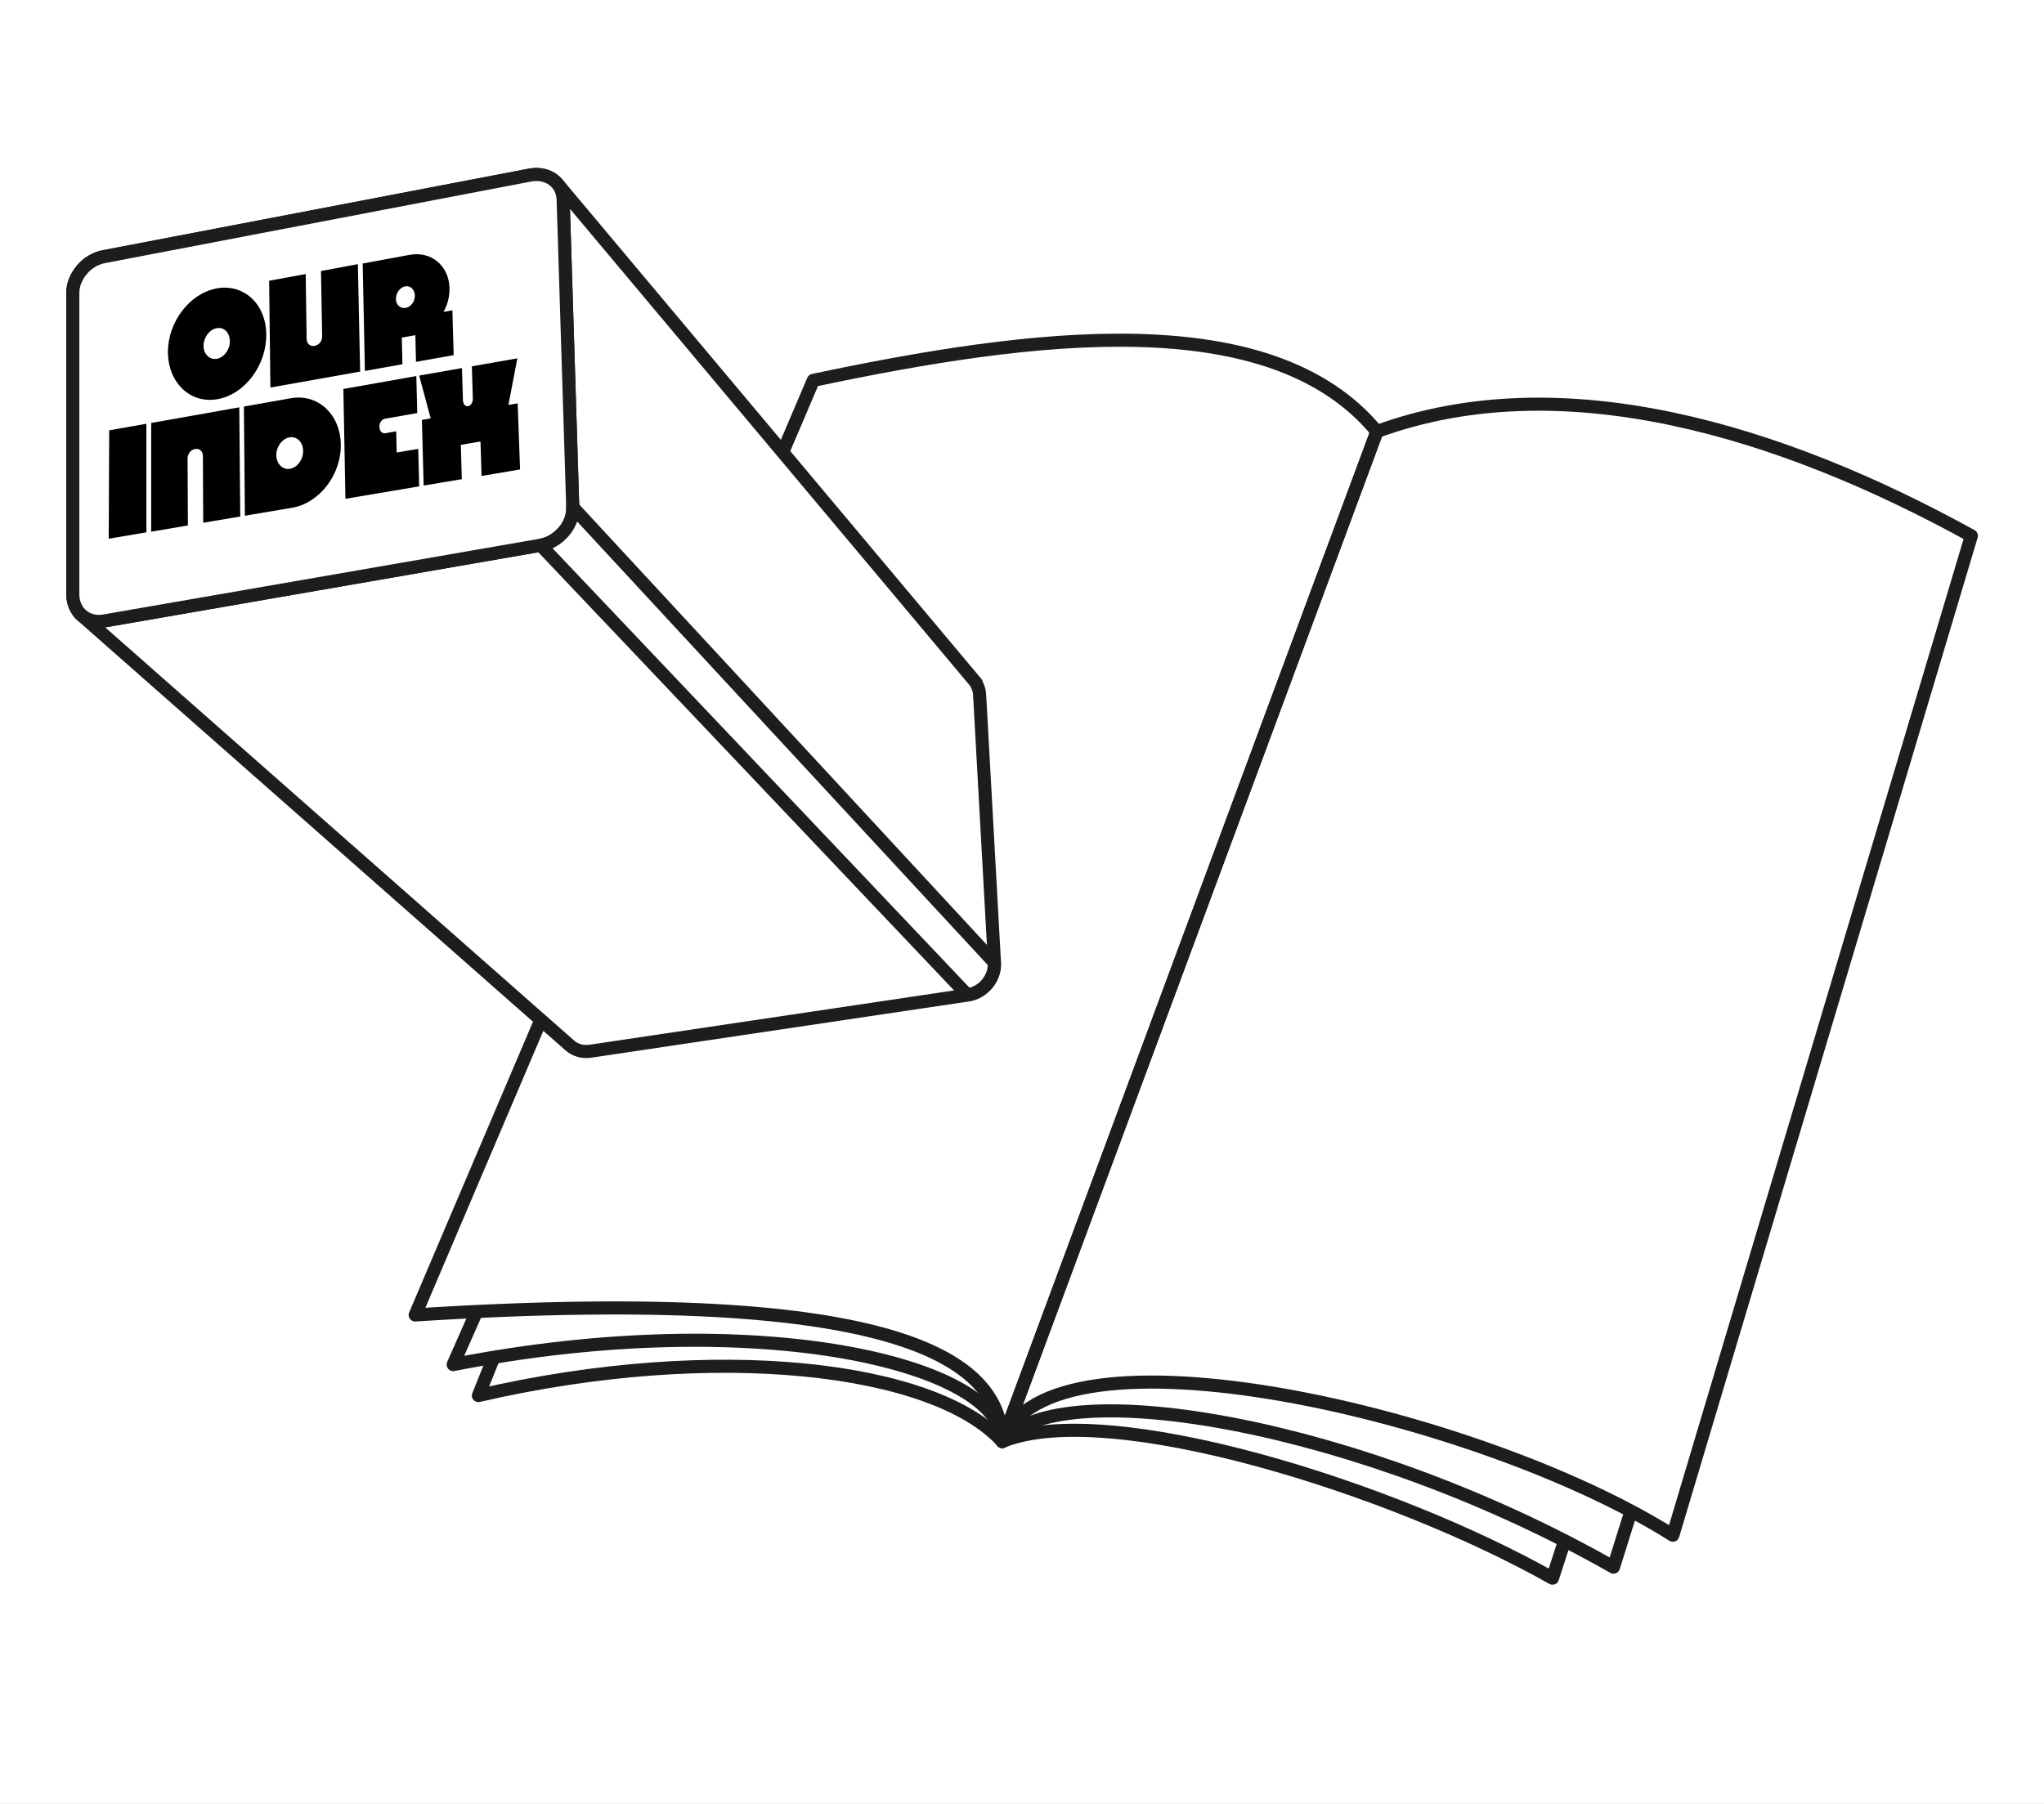
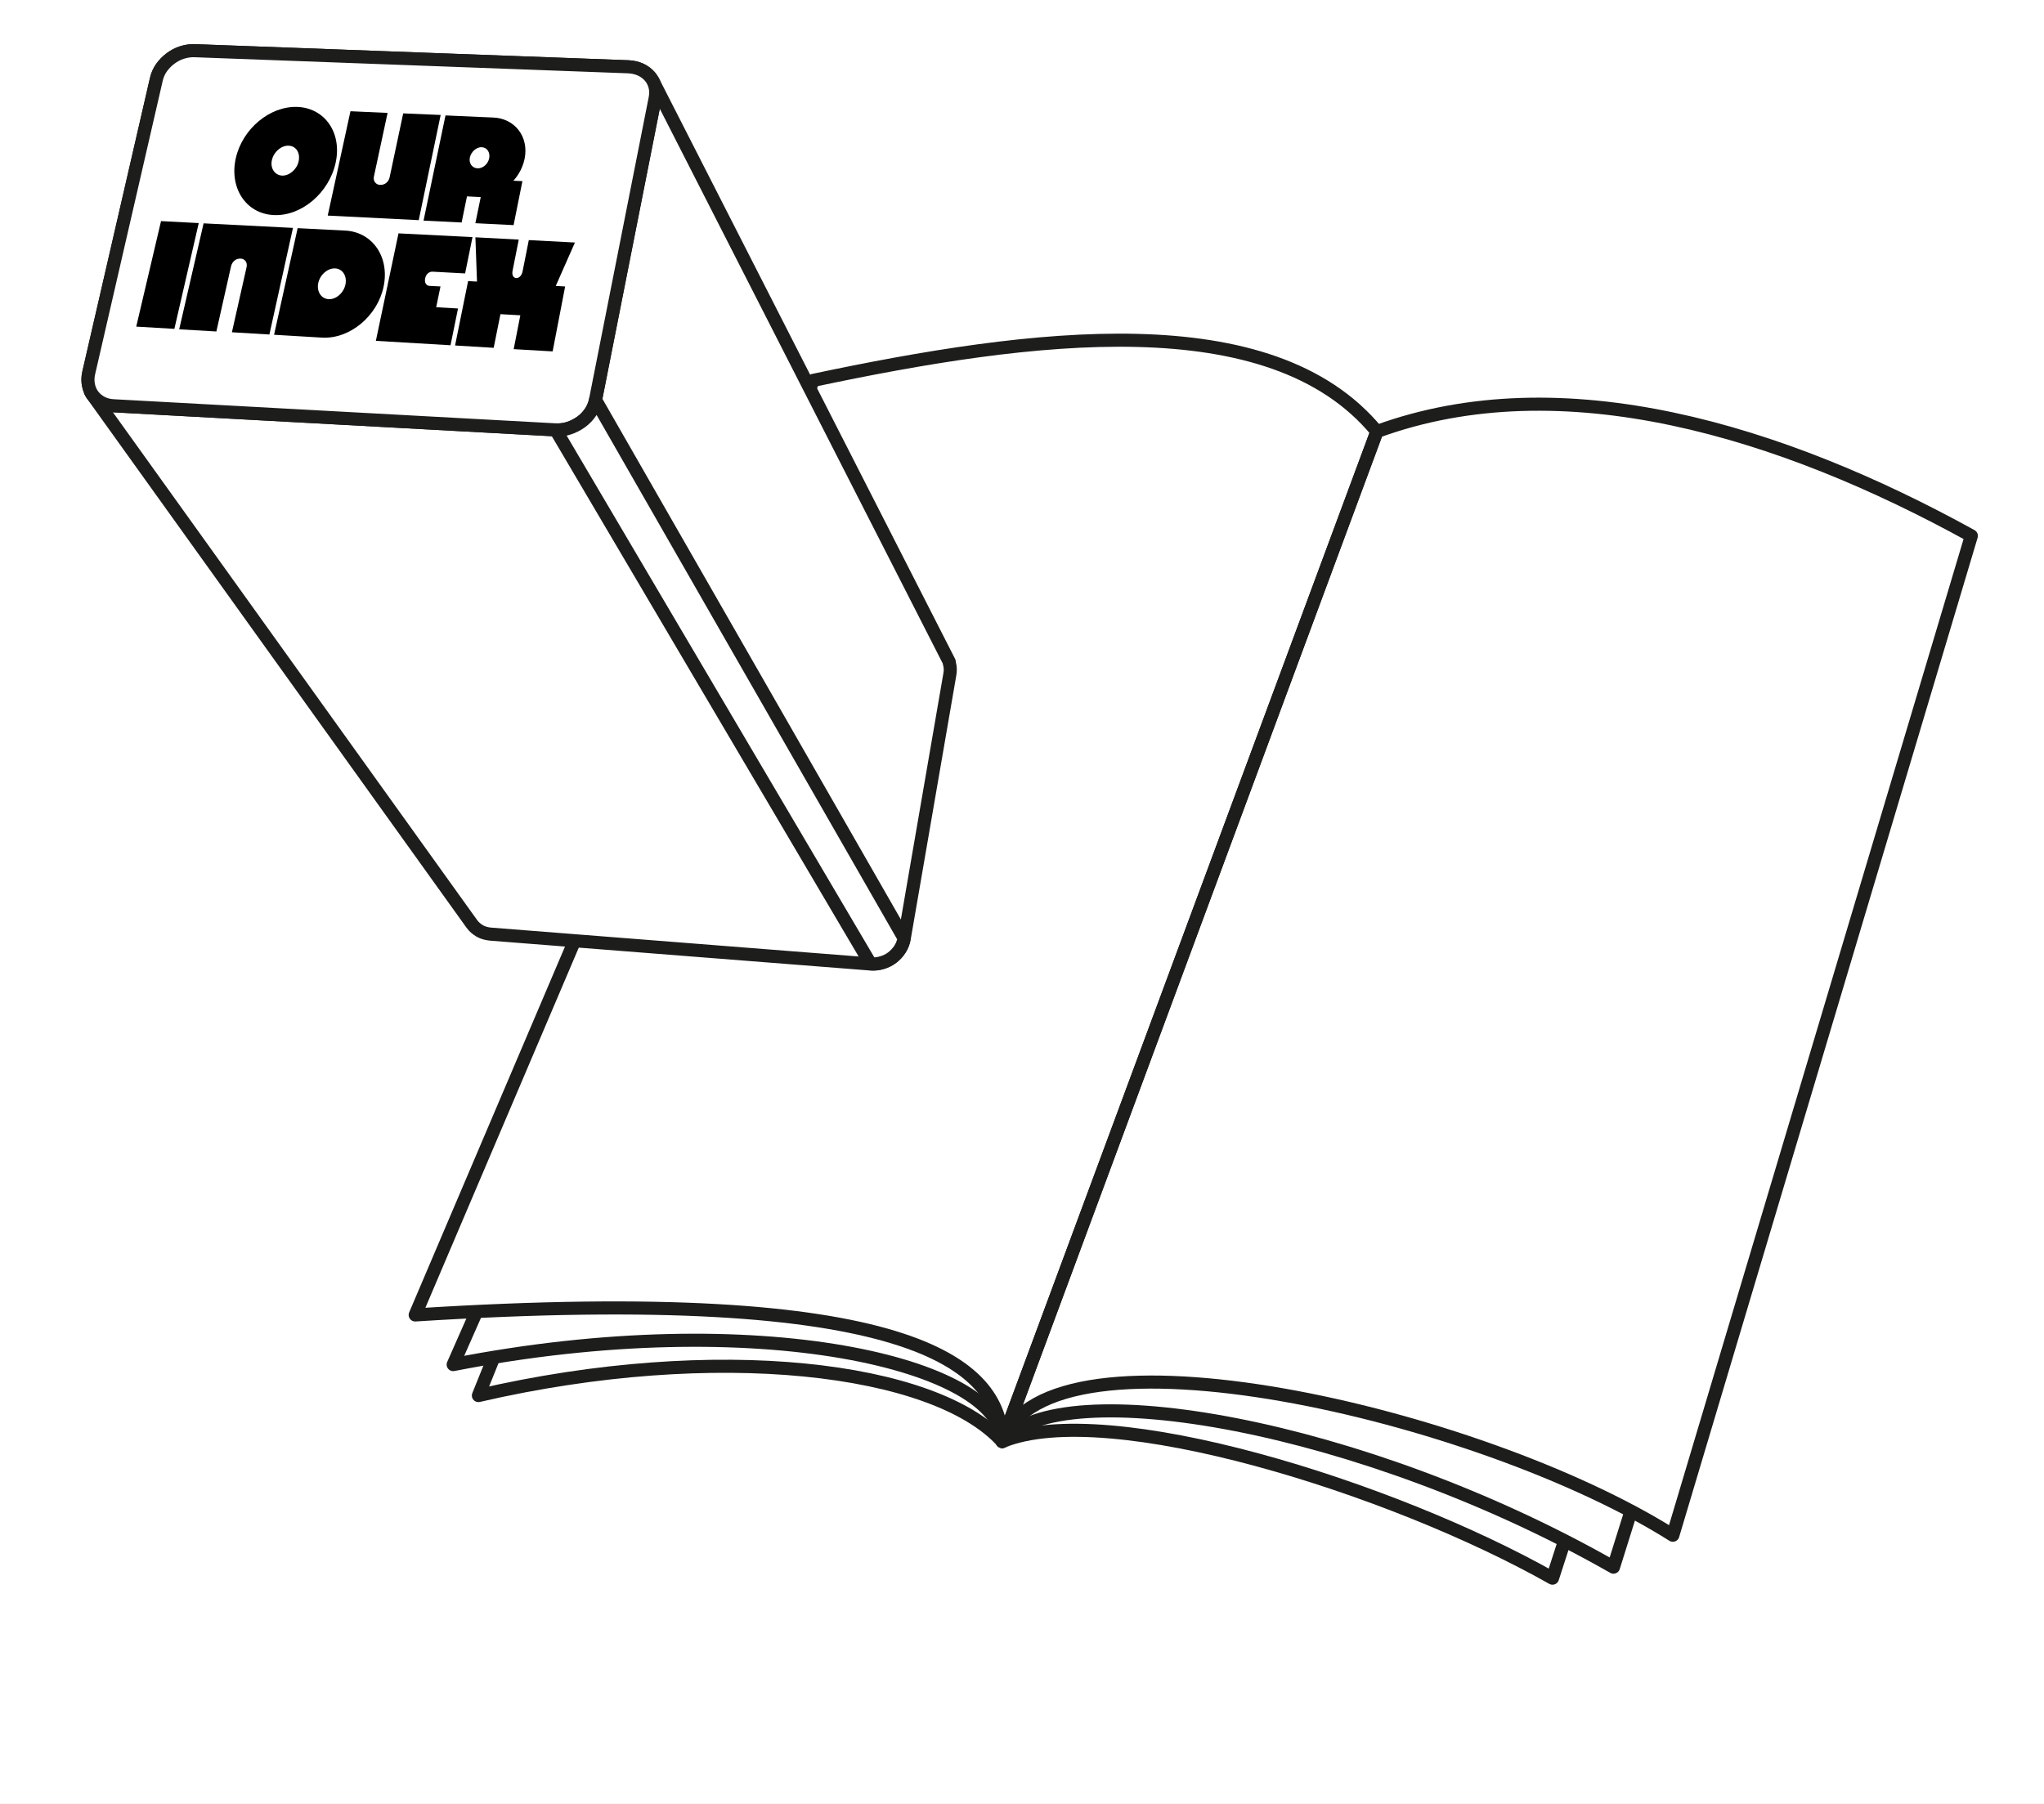
<svg xmlns="http://www.w3.org/2000/svg" width="281" height="248" viewBox="0 0 281 248" fill="none">
-   <rect width="281" height="248" fill="white" />
-   <g clip-path="url(#clip0_224_13805)">
+   <g clip-path="url(#clip0_270_1954)">
+     <rect width="281" height="248" fill="white" />
    <path d="M224.228 207.793L221.814 215.498C187.515 195.941 145.778 188.588 137.768 198.223C137.768 187.688 104.391 179.413 62.302 187.644L65.528 180.334" stroke="#1D1D1B" stroke-width="1.8" stroke-linejoin="round" />
-     <path d="M189.292 59.326L137.79 198.223C144.175 180.708 203.38 194.316 229.977 211.108L271.012 73.681C244.921 59.282 214.748 49.998 189.27 59.348L189.292 59.326Z" stroke="#1D1D1B" stroke-width="1.8" stroke-linejoin="round" />
-     <path d="M189.293 59.326L137.79 198.223C137.549 187.534 125.15 176.493 57.08 180.817L111.808 52.303C141.806 45.959 174.7 41.657 189.271 59.326H189.293Z" stroke="#1D1D1B" stroke-width="1.8" stroke-linejoin="round" />
-     <path d="M10.69 84.041C10.843 84.239 10.997 84.436 11.194 84.59C31.339 102.347 58.198 126.009 78.343 143.766C78.716 144.095 79.155 144.315 79.638 144.468C80.099 144.6 80.603 144.622 81.13 144.556L133.006 136.83C133.554 136.742 134.059 136.567 134.52 136.303C134.981 136.04 135.398 135.689 135.727 135.293C136.056 134.898 136.319 134.437 136.495 133.933C136.671 133.428 136.758 132.923 136.714 132.374L134.674 95.565C134.652 95.038 134.52 94.577 134.301 94.16L134.147 93.853L134.213 93.918L76.632 25.26C76.763 25.414 76.873 25.567 76.961 25.721C77.048 25.875 77.136 26.072 77.202 26.248C77.268 26.424 77.334 26.621 77.378 26.841C77.421 27.06 77.443 27.258 77.443 27.477" fill="white" />
-     <path d="M10.69 84.041C10.843 84.239 10.997 84.436 11.194 84.59C31.339 102.347 58.198 126.009 78.343 143.766C78.716 144.095 79.155 144.315 79.638 144.468C80.099 144.6 80.603 144.622 81.13 144.556L133.006 136.83C133.554 136.742 134.059 136.567 134.52 136.303C134.981 136.04 135.398 135.689 135.727 135.293C136.056 134.898 136.319 134.437 136.495 133.933C136.671 133.428 136.758 132.923 136.714 132.374L134.674 95.565C134.652 95.038 134.52 94.577 134.301 94.16L134.147 93.853L134.213 93.918L76.632 25.26C76.763 25.414 76.873 25.567 76.961 25.721C77.048 25.875 77.136 26.072 77.202 26.248C77.268 26.424 77.334 26.621 77.378 26.841C77.421 27.06 77.443 27.258 77.443 27.477" stroke="#1D1D1B" stroke-width="1.8" stroke-linejoin="round" />
-     <path d="M72.857 24.076C73.472 23.966 74.064 23.966 74.591 24.076C75.117 24.186 75.622 24.405 76.039 24.712C76.456 25.02 76.785 25.415 77.026 25.876C77.268 26.337 77.4 26.886 77.421 27.478L78.738 69.731C78.738 70.346 78.65 70.96 78.431 71.531C78.212 72.102 77.904 72.65 77.487 73.111C77.07 73.572 76.61 73.989 76.061 74.319C75.512 74.648 74.92 74.867 74.305 74.977L14.354 85.381C13.74 85.491 13.169 85.469 12.665 85.337C12.16 85.206 11.677 84.964 11.282 84.635C10.887 84.306 10.58 83.889 10.36 83.406C10.141 82.923 10.009 82.374 10.009 81.759V40.297C10.009 39.726 10.119 39.133 10.338 38.607C10.558 38.08 10.865 37.553 11.26 37.092C11.655 36.631 12.094 36.236 12.621 35.929C13.147 35.621 13.696 35.402 14.288 35.292L72.857 24.076Z" fill="white" stroke="#1D1D1B" stroke-width="1.8" stroke-linejoin="round" />
-     <path d="M72.857 24.076C73.472 23.966 74.064 23.966 74.591 24.076C75.117 24.186 75.622 24.405 76.039 24.712C76.456 25.02 76.785 25.415 77.026 25.876C77.268 26.337 77.4 26.886 77.421 27.478L78.738 69.731C78.738 70.346 78.65 70.96 78.431 71.531C78.212 72.102 77.904 72.65 77.487 73.111C77.07 73.572 76.61 73.989 76.061 74.319C75.512 74.648 74.92 74.867 74.305 74.977L14.354 85.381C13.74 85.491 13.169 85.469 12.665 85.337C12.16 85.206 11.677 84.964 11.282 84.635C10.887 84.306 10.58 83.889 10.36 83.406C10.141 82.923 10.009 82.374 10.009 81.759V40.297C10.009 39.726 10.119 39.133 10.338 38.607C10.558 38.08 10.865 37.553 11.26 37.092C11.655 36.631 12.094 36.236 12.621 35.929C13.147 35.621 13.696 35.402 14.288 35.292L72.857 24.076Z" fill="white" stroke="#1D1D1B" stroke-width="1.8" stroke-linejoin="round" />
-     <path d="M78.738 69.731L136.693 132.353C136.715 132.88 136.649 133.407 136.473 133.912C136.298 134.416 136.034 134.855 135.705 135.272C135.376 135.689 134.959 136.019 134.498 136.282C134.038 136.545 133.533 136.743 132.984 136.809L74.328 74.977C74.964 74.867 75.556 74.648 76.083 74.318C76.61 73.989 77.093 73.594 77.51 73.111C77.927 72.628 78.234 72.102 78.453 71.531C78.673 70.96 78.782 70.346 78.76 69.731H78.738Z" fill="white" stroke="#1D1D1B" stroke-width="1.8" stroke-linejoin="round" />
-     <path d="M29.781 39.659C26.05 40.362 23.066 44.291 23.088 48.439C23.11 52.588 26.116 55.551 29.891 54.892C33.665 54.234 36.65 50.217 36.606 45.981C36.562 41.745 33.468 38.979 29.781 39.659ZM29.825 49.339C28.837 49.515 27.982 48.725 27.982 47.561C27.982 46.398 28.794 45.3 29.803 45.125C30.812 44.949 31.58 45.739 31.602 46.903C31.624 48.066 30.79 49.164 29.825 49.339Z" fill="black" />
-     <path d="M49.508 51.095L37.175 53.29L36.999 38.605L42.025 37.684L42.156 46.617C42.156 47.276 42.683 47.671 43.232 47.561C43.89 47.451 44.307 46.88 44.285 46.222L44.131 37.267L49.2 36.323L49.508 51.095Z" fill="black" />
-     <path d="M60.986 42.864C61.534 41.877 61.819 40.757 61.797 39.594C61.71 36.521 59.252 34.48 56.289 35.05L49.86 36.236L50.167 51.008L55.324 50.086L55.236 46.42L57.101 46.091L57.189 49.757L62.368 48.835L62.192 42.667L61.008 42.886L60.986 42.864ZM55.763 42.337C55.061 42.469 54.424 41.92 54.424 41.108C54.424 40.296 54.995 39.506 55.697 39.374C56.399 39.243 57.014 39.791 57.036 40.626C57.057 41.46 56.487 42.206 55.785 42.337H55.763Z" fill="black" />
-     <path d="M15.013 59.173L20.126 58.273V73.199L14.947 74.077L15.013 59.173Z" fill="black" />
-     <path d="M20.762 58.163L32.897 56.012L33.029 71.026L27.938 71.882L27.894 62.707C27.894 62.026 27.389 61.631 26.841 61.741C26.182 61.851 25.787 62.422 25.787 63.08L25.831 72.255L20.784 73.111V58.185L20.762 58.163Z" fill="black" />
-     <path d="M39.984 54.761L33.532 55.902L33.664 70.916L40.181 69.818C43.912 69.182 46.94 65.253 46.852 61.082C46.764 56.912 43.67 54.102 39.962 54.761H39.984ZM39.874 64.462C38.865 64.638 38.009 63.804 37.987 62.619C37.965 61.433 38.799 60.314 39.808 60.138C40.818 59.963 41.651 60.797 41.673 61.982C41.695 63.167 40.883 64.287 39.874 64.462Z" fill="black" />
-     <path d="M47.205 53.488L57.233 51.71L57.365 56.803L52.954 57.571C52.471 57.659 52.142 58.12 52.164 58.712C52.186 59.305 52.537 59.656 52.998 59.568L54.468 59.305L54.534 62.224L57.496 61.719L57.628 66.878L47.49 68.59L47.205 53.488Z" fill="black" />
-     <path d="M57.957 57.747L59.208 57.528L57.628 51.645L63.509 50.613L63.641 54.981C63.684 56.298 65.045 56.057 65.001 54.74L64.87 50.372L71.124 49.274L69.895 55.684L71.167 55.464L71.497 64.551L66.208 65.451L66.055 60.71L63.355 61.171L63.487 65.89L58.242 66.768L58.001 57.725L57.957 57.747Z" fill="black" />
-     <path d="M215.099 211.854L213.431 217.012C191.443 204.567 152.251 192.275 137.79 198.224C128.508 187.995 98.51 184.329 65.769 191.902L67.942 186.502" stroke="#1D1D1B" stroke-width="1.8" stroke-linejoin="round" />
+     <path d="M189.292 59.327L137.789 198.223C144.175 180.708 203.38 194.316 229.976 211.108L271.012 73.682C244.92 59.283 214.747 49.998 189.27 59.349L189.292 59.327Z" stroke="#1D1D1B" stroke-width="1.8" stroke-linejoin="round" />
+     <path d="M189.293 59.327L137.79 198.223C137.549 187.534 125.15 176.493 57.08 180.817L111.808 52.303C141.806 45.959 174.7 41.657 189.271 59.327H189.293Z" stroke="#1D1D1B" stroke-width="1.8" stroke-linejoin="round" />
+     <path d="M215.099 211.854L213.431 217.012C191.443 204.567 152.251 192.275 137.79 198.223C128.507 187.995 98.51 184.329 65.769 191.902L67.942 186.502" stroke="#1D1D1B" stroke-width="1.8" stroke-linejoin="round" />
+     <path d="M12.345 53.669C12.45 53.896 12.555 54.123 12.713 54.317C28.359 76.142 49.224 105.227 64.871 127.052C65.16 127.457 65.539 127.769 65.975 128.027C66.394 128.259 66.881 128.394 67.409 128.448L119.696 132.559C120.25 132.597 120.781 132.539 121.289 132.386C121.798 132.232 122.283 131.984 122.692 131.673C123.102 131.361 123.462 130.971 123.746 130.519C124.03 130.066 124.229 129.594 124.31 129.049L130.581 92.721C130.678 92.202 130.653 91.724 130.533 91.268L130.452 90.934L130.501 91.013L89.795 11.185C89.889 11.364 89.962 11.538 90.013 11.708C90.064 11.877 90.105 12.089 90.13 12.275C90.154 12.461 90.174 12.668 90.168 12.892C90.161 13.116 90.138 13.313 90.089 13.527" fill="white" />
+     <path d="M12.345 53.669C12.45 53.896 12.555 54.123 12.713 54.317C28.359 76.142 49.224 105.227 64.871 127.052C65.16 127.457 65.539 127.769 65.975 128.027C66.394 128.259 66.881 128.394 67.409 128.448L119.696 132.559C120.25 132.597 120.781 132.539 121.289 132.386C121.798 132.232 122.283 131.984 122.692 131.673C123.102 131.361 123.462 130.971 123.746 130.519C124.03 130.066 124.229 129.594 124.31 129.049L130.581 92.721C130.678 92.202 130.653 91.724 130.533 91.268L130.452 90.934L130.501 91.013L89.795 11.185C89.889 11.364 89.962 11.538 90.013 11.708C90.064 11.877 90.105 12.089 90.13 12.275C90.154 12.461 90.174 12.668 90.168 12.892C90.161 13.116 90.138 13.313 90.089 13.527" stroke="#1D1D1B" stroke-width="1.8" stroke-linejoin="round" />
+     <path d="M86.383 9.183C87.006 9.214 87.584 9.347 88.072 9.572C88.561 9.797 89.003 10.125 89.341 10.518C89.678 10.911 89.91 11.37 90.042 11.873C90.174 12.376 90.179 12.941 90.067 13.523L81.869 54.994C81.731 55.593 81.508 56.172 81.166 56.679C80.824 57.186 80.401 57.651 79.891 58.007C79.382 58.363 78.839 58.666 78.231 58.863C77.622 59.061 76.996 59.142 76.372 59.111L15.615 55.797C14.992 55.766 14.441 55.617 13.978 55.375C13.516 55.133 13.1 54.79 12.789 54.38C12.478 53.971 12.272 53.495 12.166 52.976C12.061 52.456 12.056 51.892 12.194 51.293L21.498 10.887C21.626 10.331 21.866 9.778 22.198 9.314C22.53 8.85 22.948 8.406 23.436 8.045C23.924 7.684 24.441 7.398 25.023 7.217C25.605 7.035 26.189 6.945 26.791 6.971L86.383 9.183Z" fill="white" stroke="#1D1D1B" stroke-width="1.8" stroke-linejoin="round" />
+     <path d="M86.383 9.183C87.006 9.214 87.584 9.347 88.072 9.572C88.561 9.797 89.003 10.125 89.341 10.518C89.678 10.911 89.91 11.37 90.042 11.873C90.174 12.376 90.179 12.941 90.067 13.523L81.869 54.994C81.731 55.593 81.508 56.172 81.166 56.679C80.824 57.186 80.401 57.651 79.891 58.007C79.382 58.363 78.839 58.666 78.231 58.863C77.622 59.061 76.996 59.142 76.372 59.111L15.615 55.797C14.992 55.766 14.441 55.617 13.978 55.375C13.516 55.133 13.1 54.79 12.789 54.38C12.478 53.971 12.272 53.495 12.166 52.976C12.061 52.456 12.056 51.892 12.194 51.293L21.498 10.887C21.626 10.331 21.866 9.778 22.198 9.314C22.53 8.85 22.948 8.406 23.436 8.045C23.924 7.684 24.441 7.398 25.023 7.217C25.605 7.035 26.189 6.945 26.791 6.971L86.383 9.183Z" fill="white" stroke="#1D1D1B" stroke-width="1.8" stroke-linejoin="round" />
+     <path d="M81.869 54.994L124.293 129.024C124.196 129.542 124.014 130.04 123.73 130.493C123.445 130.946 123.09 131.314 122.676 131.647C122.261 131.979 121.781 132.207 121.273 132.36C120.765 132.513 120.229 132.592 119.679 132.534L76.394 59.116C77.038 59.152 77.665 59.071 78.252 58.868C78.839 58.666 79.398 58.389 79.913 58.012C80.428 57.635 80.845 57.19 81.187 56.684C81.529 56.177 81.774 55.602 81.891 54.998L81.869 54.994Z" fill="white" stroke="#1D1D1B" stroke-width="1.8" stroke-linejoin="round" />
+     <path d="M40.908 14.703C37.115 14.55 33.325 17.709 32.416 21.757C31.506 25.805 33.771 29.367 37.597 29.572C41.423 29.777 45.232 26.533 46.14 22.395C47.048 18.257 44.654 14.867 40.908 14.703ZM38.779 24.146C37.777 24.095 37.12 23.133 37.382 22C37.643 20.866 38.68 19.979 39.703 20.034C40.726 20.089 41.297 21.032 41.058 22.17C40.818 23.309 39.759 24.191 38.779 24.146Z" fill="black" />
+     <path d="M57.566 30.274L45.055 29.645L48.179 15.296L53.283 15.525L51.407 24.261C51.259 24.902 51.684 25.405 52.243 25.422C52.909 25.462 53.444 25 53.57 24.353L55.43 15.592L60.581 15.809L57.566 30.274Z" fill="black" />
+     <path d="M70.598 24.828C71.355 23.989 71.884 22.962 72.123 21.823C72.727 18.809 70.79 16.268 67.775 16.16L61.244 15.872L58.228 30.336L63.461 30.595L64.198 27.003L66.089 27.101L65.352 30.693L70.606 30.957L71.819 24.907L70.615 24.855L70.598 24.828ZM65.627 23.143C64.913 23.114 64.416 22.436 64.598 21.645C64.781 20.853 65.514 20.211 66.228 20.241C66.942 20.27 67.417 20.942 67.251 21.76C67.086 22.578 66.362 23.177 65.648 23.148L65.627 23.143Z" fill="black" />
+     <path d="M22.138 30.405L27.322 30.675L23.973 45.22L18.729 44.913L22.138 30.405Z" fill="black" />
+     <path d="M27.967 30.711L40.276 31.338L37.035 45.998L31.882 45.69L33.898 36.739C34.05 36.076 33.647 35.578 33.088 35.562C32.422 35.521 31.909 35.989 31.761 36.63L29.745 45.581L24.634 45.283L27.984 30.738L27.967 30.711Z" fill="black" />
+     <path d="M47.462 31.709L40.919 31.373L37.678 46.033L44.276 46.426C48.054 46.643 51.887 43.494 52.737 39.41C53.587 35.327 51.203 31.894 47.441 31.704L47.462 31.709ZM45.178 41.138C44.155 41.083 43.508 40.078 43.753 38.918C43.998 37.758 45.061 36.854 46.084 36.91C47.108 36.965 47.733 37.965 47.489 39.125C47.244 40.285 46.201 41.194 45.178 41.138Z" fill="black" />
+     <path d="M54.784 32.089L64.956 32.607L63.941 37.599L59.471 37.358C58.981 37.335 58.556 37.71 58.445 38.293C58.333 38.875 58.596 39.296 59.065 39.314L60.557 39.387L59.966 42.247L62.966 42.42L61.937 47.476L51.673 46.869L54.784 32.089Z" fill="black" />
+     <path d="M64.307 38.652L65.575 38.718L65.356 32.632L71.318 32.946L70.466 37.232C70.213 38.525 71.593 38.595 71.846 37.302L72.698 33.016L79.039 33.35L76.403 39.32L77.693 39.392L75.974 48.321L70.619 48.011L71.533 43.356L68.799 43.2L67.868 47.828L62.561 47.507L64.355 38.64L64.307 38.652Z" fill="black" />
  </g>
  <defs>
-     <clipPath id="clip0_224_13805">
-       <rect width="263" height="195" fill="white" transform="translate(9 23)" />
+     <clipPath id="clip0_270_1954">
+       <rect width="281" height="248" fill="white" />
    </clipPath>
  </defs>
</svg>
